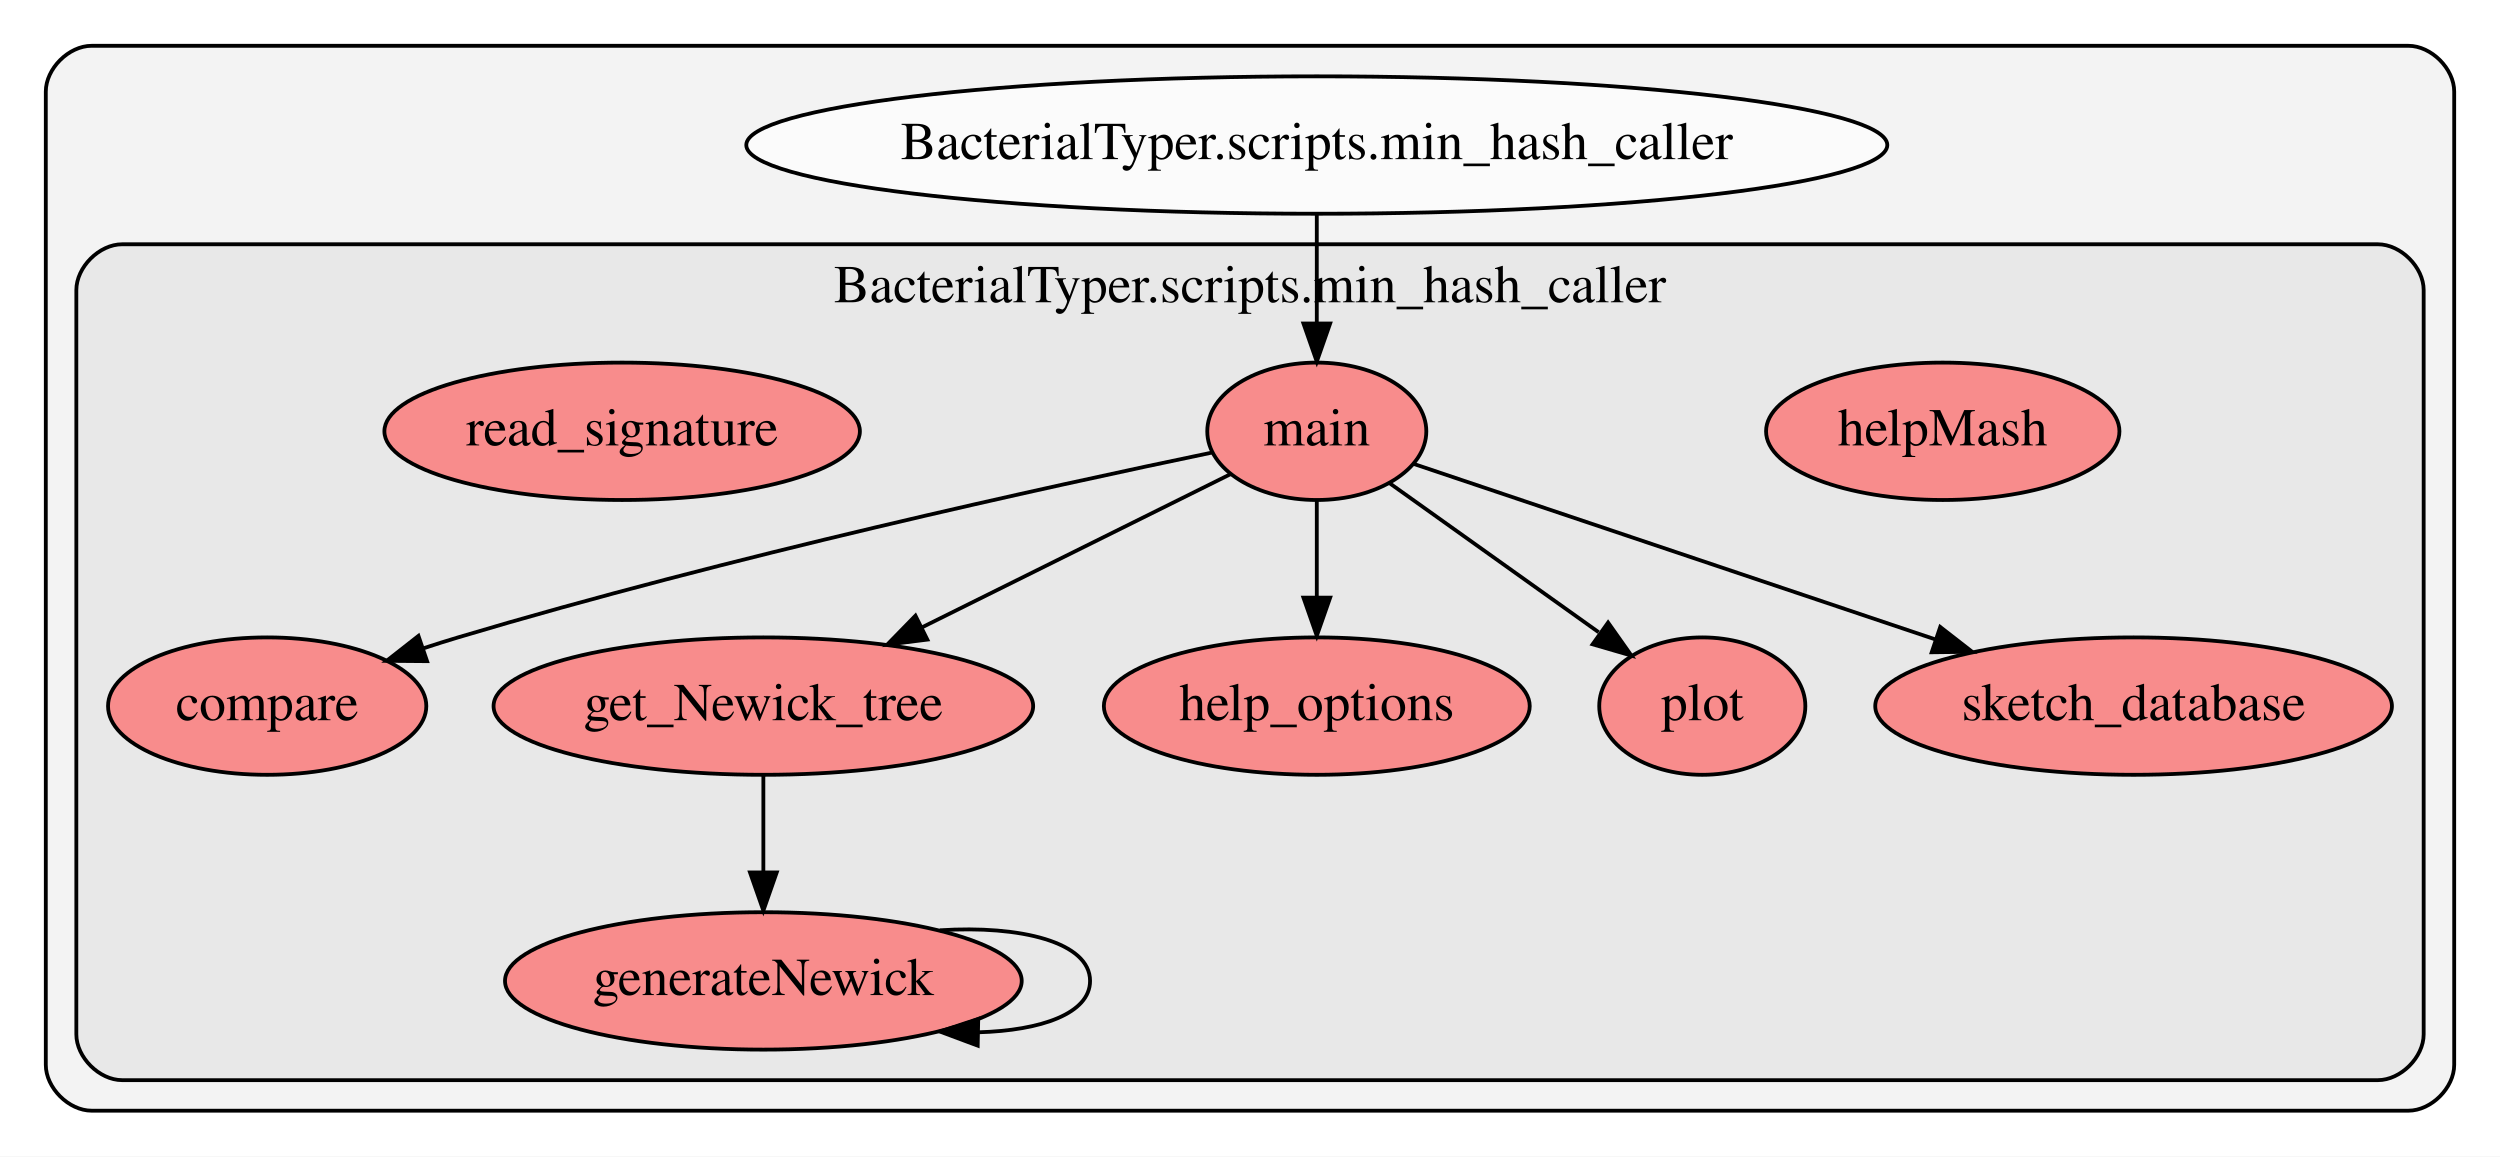
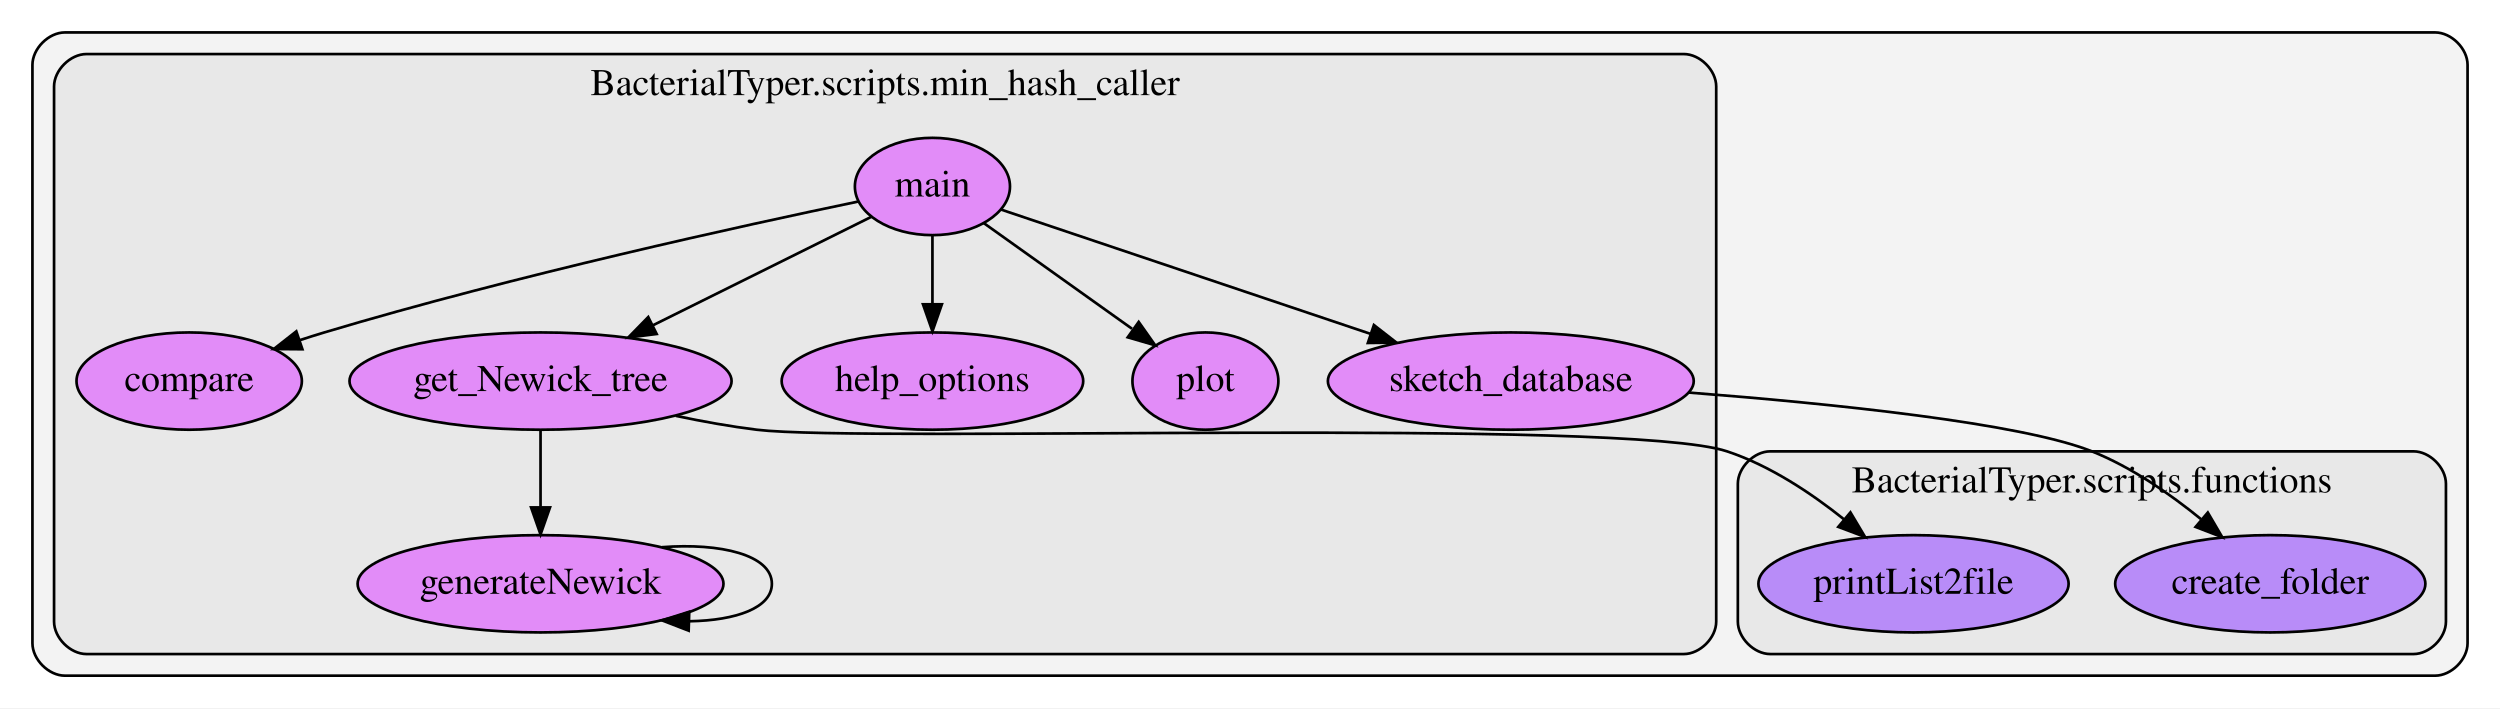
- <svg xmlns="http://www.w3.org/2000/svg" width="655pt" height="303pt" viewBox="0.00 0.00 655.00 303.00">
-   <g id="graph0" class="graph" transform="scale(1 1) rotate(0) translate(4 299)">
-     <polygon fill="#ffffff" stroke="transparent" points="-4,4 -4,-299 651,-299 651,4 -4,4" />
+ <svg xmlns="http://www.w3.org/2000/svg" width="925pt" height="262pt" viewBox="0.00 0.00 925.00 262.00">
+   <g id="graph0" class="graph" transform="scale(1 1) rotate(0) translate(4 258)">
+     <polygon fill="#ffffff" stroke="transparent" points="-4,4 -4,-258 921,-258 921,4 -4,4" />
    <g id="clust1" class="cluster">
-       <path fill="#808080" fill-opacity="0.094" stroke="#000000" d="M20,-8C20,-8 627,-8 627,-8 633,-8 639,-14 639,-20 639,-20 639,-275 639,-275 639,-281 633,-287 627,-287 627,-287 20,-287 20,-287 14,-287 8,-281 8,-275 8,-275 8,-20 8,-20 8,-14 14,-8 20,-8" />
+       <path fill="#808080" fill-opacity="0.094" stroke="#000000" d="M20,-8C20,-8 897,-8 897,-8 903,-8 909,-14 909,-20 909,-20 909,-234 909,-234 909,-240 903,-246 897,-246 897,-246 20,-246 20,-246 14,-246 8,-240 8,-234 8,-234 8,-20 8,-20 8,-14 14,-8 20,-8" />
    </g>
    <g id="clust2" class="cluster">
-       <path fill="#808080" fill-opacity="0.094" stroke="#000000" d="M28,-16C28,-16 619,-16 619,-16 625,-16 631,-22 631,-28 631,-28 631,-223 631,-223 631,-229 625,-235 619,-235 619,-235 28,-235 28,-235 22,-235 16,-229 16,-223 16,-223 16,-28 16,-28 16,-22 22,-16 28,-16" />
-       <text text-anchor="middle" x="323.5" y="-219.8" font-family="Times,serif" font-size="14.00" fill="#000000">BacterialTyper.scripts.min_hash_caller</text>
+       <path fill="#808080" fill-opacity="0.094" stroke="#000000" d="M651,-16C651,-16 889,-16 889,-16 895,-16 901,-22 901,-28 901,-28 901,-79 901,-79 901,-85 895,-91 889,-91 889,-91 651,-91 651,-91 645,-91 639,-85 639,-79 639,-79 639,-28 639,-28 639,-22 645,-16 651,-16" />
+       <text text-anchor="middle" x="770" y="-75.8" font-family="Times,serif" font-size="14.00" fill="#000000">BacterialTyper.scripts.functions</text>
+     </g>
+     <g id="clust3" class="cluster">
+       <path fill="#808080" fill-opacity="0.094" stroke="#000000" d="M28,-16C28,-16 619,-16 619,-16 625,-16 631,-22 631,-28 631,-28 631,-226 631,-226 631,-232 625,-238 619,-238 619,-238 28,-238 28,-238 22,-238 16,-232 16,-226 16,-226 16,-28 16,-28 16,-22 22,-16 28,-16" />
+       <text text-anchor="middle" x="323.5" y="-222.8" font-family="Times,serif" font-size="14.00" fill="#000000">BacterialTyper.scripts.min_hash_caller</text>
    </g>
    <g id="node1" class="node">
-       <ellipse fill="#ffffff" fill-opacity="0.698" stroke="#000000" cx="341" cy="-261" rx="149.474" ry="18" />
-       <text text-anchor="middle" x="341" y="-257.3" font-family="Times,serif" font-size="14.00" fill="#000000">BacterialTyper.scripts.min_hash_caller</text>
-     </g>
-     <g id="node7" class="node">
-       <ellipse fill="#ff6565" fill-opacity="0.698" stroke="#000000" cx="341" cy="-186" rx="28.695" ry="18" />
-       <text text-anchor="middle" x="341" y="-182.3" font-family="Times,serif" font-size="14.00" fill="#000000">main</text>
-     </g>
-     <g id="edge1" class="edge">
-       <path fill="none" stroke="#000000" d="M341,-242.845C341,-234.34 341,-224.008 341,-214.496" />
-       <polygon fill="#000000" stroke="#000000" points="344.5,-214.248 341,-204.248 337.5,-214.248 344.5,-214.248" />
+       <ellipse fill="#a365ff" fill-opacity="0.698" stroke="#000000" cx="836" cy="-42" rx="57.391" ry="18" />
+       <text text-anchor="middle" x="836" y="-38.3" font-family="Times,serif" font-size="14.00" fill="#000000">create_folder</text>
    </g>
    <g id="node2" class="node">
-       <ellipse fill="#ff6565" fill-opacity="0.698" stroke="#000000" cx="66" cy="-114" rx="41.693" ry="18" />
-       <text text-anchor="middle" x="66" y="-110.3" font-family="Times,serif" font-size="14.00" fill="#000000">compare</text>
+       <ellipse fill="#a365ff" fill-opacity="0.698" stroke="#000000" cx="704" cy="-42" rx="57.391" ry="18" />
+       <text text-anchor="middle" x="704" y="-38.3" font-family="Times,serif" font-size="14.00" fill="#000000">printList2file</text>
    </g>
    <g id="node3" class="node">
-       <ellipse fill="#ff6565" fill-opacity="0.698" stroke="#000000" cx="196" cy="-42" rx="67.688" ry="18" />
+       <ellipse fill="#e065ff" fill-opacity="0.698" stroke="#000000" cx="66" cy="-117" rx="41.693" ry="18" />
+       <text text-anchor="middle" x="66" y="-113.3" font-family="Times,serif" font-size="14.00" fill="#000000">compare</text>
+     </g>
+     <g id="node4" class="node">
+       <ellipse fill="#e065ff" fill-opacity="0.698" stroke="#000000" cx="196" cy="-42" rx="67.688" ry="18" />
      <text text-anchor="middle" x="196" y="-38.3" font-family="Times,serif" font-size="14.00" fill="#000000">generateNewick</text>
    </g>
    <g id="edge2" class="edge">
-       <path fill="none" stroke="#000000" d="M242.228,-55.262C263.287,-56.616 281.594,-52.195 281.594,-42 281.594,-33.477 268.801,-28.99 252.302,-28.538" />
-       <polygon fill="#000000" stroke="#000000" points="252.156,-25.04 242.228,-28.738 252.295,-32.039 252.156,-25.04" />
+       <path fill="none" stroke="#000000" d="M240.917,-55.536C262.522,-57.207 281.594,-52.695 281.594,-42 281.594,-33.059 268.267,-28.44 251.273,-28.14" />
+       <polygon fill="#000000" stroke="#000000" points="250.803,-24.653 240.917,-28.464 251.021,-31.65 250.803,-24.653" />
    </g>
-     <g id="node4" class="node">
-       <ellipse fill="#ff6565" fill-opacity="0.698" stroke="#000000" cx="196" cy="-114" rx="70.688" ry="18" />
-       <text text-anchor="middle" x="196" y="-110.3" font-family="Times,serif" font-size="14.00" fill="#000000">get_Newick_tree</text>
+     <g id="node5" class="node">
+       <ellipse fill="#e065ff" fill-opacity="0.698" stroke="#000000" cx="196" cy="-117" rx="70.688" ry="18" />
+       <text text-anchor="middle" x="196" y="-113.3" font-family="Times,serif" font-size="14.00" fill="#000000">get_Newick_tree</text>
    </g>
    <g id="edge3" class="edge">
-       <path fill="none" stroke="#000000" d="M196,-95.831C196,-88.131 196,-78.974 196,-70.417" />
-       <polygon fill="#000000" stroke="#000000" points="199.5,-70.413 196,-60.413 192.5,-70.413 199.5,-70.413" />
+       <path fill="none" stroke="#000000" d="M246.09,-104.129C255.944,-102.051 266.25,-100.194 276,-99 315.603,-94.152 597.125,-103.547 635,-91 650.751,-85.782 666.034,-75.631 678.196,-65.916" />
+       <polygon fill="#000000" stroke="#000000" points="680.654,-68.423 686.085,-59.325 676.166,-63.051 680.654,-68.423" />
    </g>
-     <g id="node5" class="node">
-       <ellipse fill="#ff6565" fill-opacity="0.698" stroke="#000000" cx="505" cy="-186" rx="46.292" ry="18" />
-       <text text-anchor="middle" x="505" y="-182.3" font-family="Times,serif" font-size="14.00" fill="#000000">helpMash</text>
+     <g id="edge4" class="edge">
+       <path fill="none" stroke="#000000" d="M196,-98.845C196,-90.34 196,-80.008 196,-70.496" />
+       <polygon fill="#000000" stroke="#000000" points="199.5,-70.248 196,-60.248 192.5,-70.248 199.5,-70.248" />
    </g>
    <g id="node6" class="node">
-       <ellipse fill="#ff6565" fill-opacity="0.698" stroke="#000000" cx="341" cy="-114" rx="55.79" ry="18" />
-       <text text-anchor="middle" x="341" y="-110.3" font-family="Times,serif" font-size="14.00" fill="#000000">help_options</text>
+       <ellipse fill="#e065ff" fill-opacity="0.698" stroke="#000000" cx="341" cy="-117" rx="55.79" ry="18" />
+       <text text-anchor="middle" x="341" y="-113.3" font-family="Times,serif" font-size="14.00" fill="#000000">help_options</text>
+     </g>
+     <g id="node7" class="node">
+       <ellipse fill="#e065ff" fill-opacity="0.698" stroke="#000000" cx="341" cy="-189" rx="28.695" ry="18" />
+       <text text-anchor="middle" x="341" y="-185.3" font-family="Times,serif" font-size="14.00" fill="#000000">main</text>
+     </g>
+     <g id="edge7" class="edge">
+       <path fill="none" stroke="#000000" d="M313.729,-183.469C271.144,-174.605 186.433,-156.06 116,-135 113.046,-134.117 110.011,-133.157 106.966,-132.156" />
+       <polygon fill="#000000" stroke="#000000" points="107.892,-128.774 97.298,-128.863 105.635,-135.4 107.892,-128.774" />
+     </g>
+     <g id="edge8" class="edge">
+       <path fill="none" stroke="#000000" d="M318.344,-177.75C296.755,-167.03 263.737,-150.635 237.442,-137.578" />
+       <polygon fill="#000000" stroke="#000000" points="238.964,-134.426 228.451,-133.113 235.851,-140.696 238.964,-134.426" />
+     </g>
+     <g id="edge6" class="edge">
+       <path fill="none" stroke="#000000" d="M341,-170.831C341,-163.131 341,-153.974 341,-145.417" />
+       <polygon fill="#000000" stroke="#000000" points="344.5,-145.413 341,-135.413 337.5,-145.413 344.5,-145.413" />
+     </g>
+     <g id="node8" class="node">
+       <ellipse fill="#e065ff" fill-opacity="0.698" stroke="#000000" cx="442" cy="-117" rx="27" ry="18" />
+       <text text-anchor="middle" x="442" y="-113.3" font-family="Times,serif" font-size="14.00" fill="#000000">plot</text>
+     </g>
+     <g id="edge9" class="edge">
+       <path fill="none" stroke="#000000" d="M359.997,-175.457C375.471,-164.426 397.516,-148.711 414.852,-136.353" />
+       <polygon fill="#000000" stroke="#000000" points="417.318,-138.893 423.429,-130.239 413.255,-133.194 417.318,-138.893" />
+     </g>
+     <g id="node9" class="node">
+       <ellipse fill="#e065ff" fill-opacity="0.698" stroke="#000000" cx="555" cy="-117" rx="67.688" ry="18" />
+       <text text-anchor="middle" x="555" y="-113.3" font-family="Times,serif" font-size="14.00" fill="#000000">sketch_database</text>
    </g>
    <g id="edge5" class="edge">
-       <path fill="none" stroke="#000000" d="M313.729,-180.469C271.144,-171.605 186.433,-153.06 116,-132 113.046,-131.117 110.011,-130.157 106.966,-129.156" />
-       <polygon fill="#000000" stroke="#000000" points="107.892,-125.775 97.298,-125.863 105.635,-132.4 107.892,-125.775" />
+       <path fill="none" stroke="#000000" d="M366.389,-180.458C399.944,-169.168 459.864,-149.008 503.177,-134.436" />
+       <polygon fill="#000000" stroke="#000000" points="504.339,-137.738 512.701,-131.232 502.106,-131.103 504.339,-137.738" />
    </g>
-     <g id="edge7" class="edge">
-       <path fill="none" stroke="#000000" d="M318.344,-174.75C296.755,-164.03 263.737,-147.635 237.442,-134.578" />
-       <polygon fill="#000000" stroke="#000000" points="238.964,-131.426 228.451,-130.113 235.851,-137.696 238.964,-131.426" />
-     </g>
-     <g id="edge8" class="edge">
-       <path fill="none" stroke="#000000" d="M341,-167.831C341,-160.131 341,-150.974 341,-142.417" />
-       <polygon fill="#000000" stroke="#000000" points="344.5,-142.413 341,-132.413 337.5,-142.413 344.5,-142.413" />
-     </g>
-     <g id="node8" class="node">
-       <ellipse fill="#ff6565" fill-opacity="0.698" stroke="#000000" cx="442" cy="-114" rx="27" ry="18" />
-       <text text-anchor="middle" x="442" y="-110.3" font-family="Times,serif" font-size="14.00" fill="#000000">plot</text>
-     </g>
-     <g id="edge4" class="edge">
-       <path fill="none" stroke="#000000" d="M359.997,-172.457C375.471,-161.426 397.516,-145.711 414.852,-133.353" />
-       <polygon fill="#000000" stroke="#000000" points="417.318,-135.893 423.429,-127.239 413.255,-130.194 417.318,-135.893" />
-     </g>
-     <g id="node10" class="node">
-       <ellipse fill="#ff6565" fill-opacity="0.698" stroke="#000000" cx="555" cy="-114" rx="67.688" ry="18" />
-       <text text-anchor="middle" x="555" y="-110.3" font-family="Times,serif" font-size="14.00" fill="#000000">sketch_database</text>
-     </g>
-     <g id="edge6" class="edge">
-       <path fill="none" stroke="#000000" d="M366.389,-177.458C399.944,-166.168 459.864,-146.008 503.177,-131.436" />
-       <polygon fill="#000000" stroke="#000000" points="504.339,-134.738 512.701,-128.232 502.106,-128.103 504.339,-134.738" />
-     </g>
-     <g id="node9" class="node">
-       <ellipse fill="#ff6565" fill-opacity="0.698" stroke="#000000" cx="159" cy="-186" rx="62.289" ry="18" />
-       <text text-anchor="middle" x="159" y="-182.3" font-family="Times,serif" font-size="14.00" fill="#000000">read_signature</text>
+     <g id="edge1" class="edge">
+       <path fill="none" stroke="#000000" d="M620.794,-112.753C673.801,-108.648 743.677,-101.498 770,-91 784.613,-85.172 798.88,-75.276 810.389,-65.898" />
+       <polygon fill="#000000" stroke="#000000" points="812.889,-68.366 818.247,-59.225 808.359,-63.03 812.889,-68.366" />
    </g>
  </g>
</svg>
